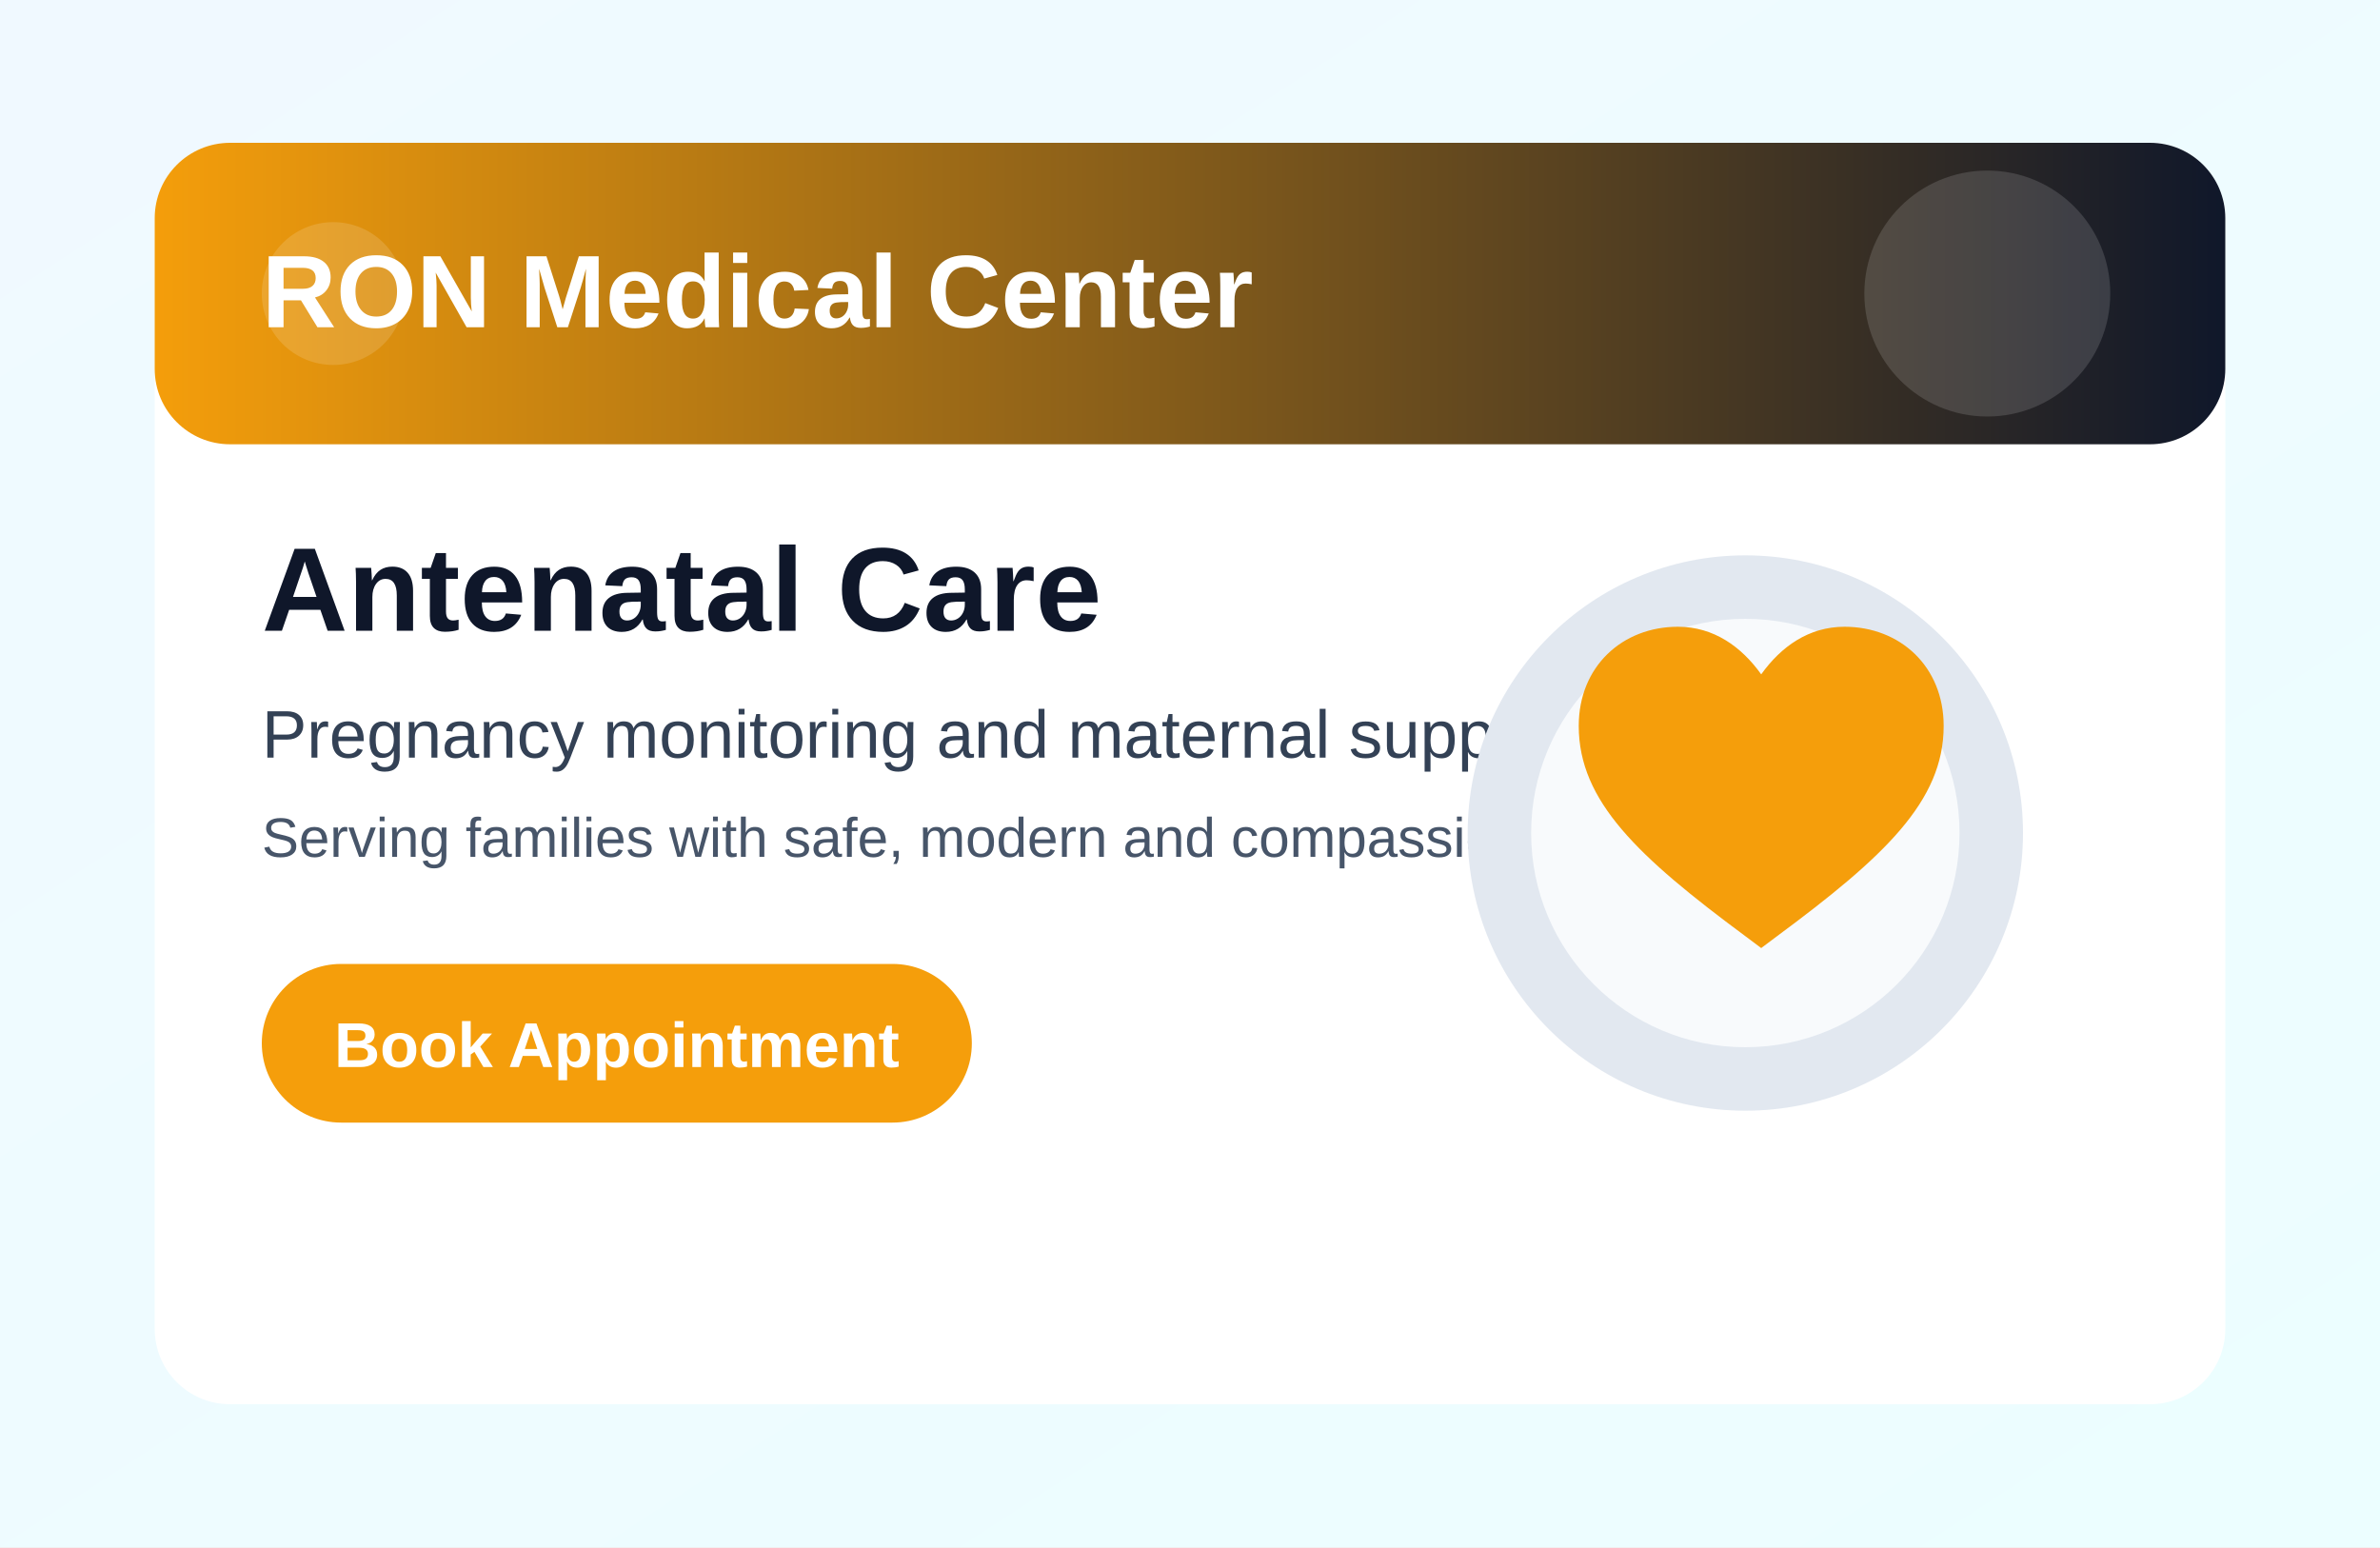
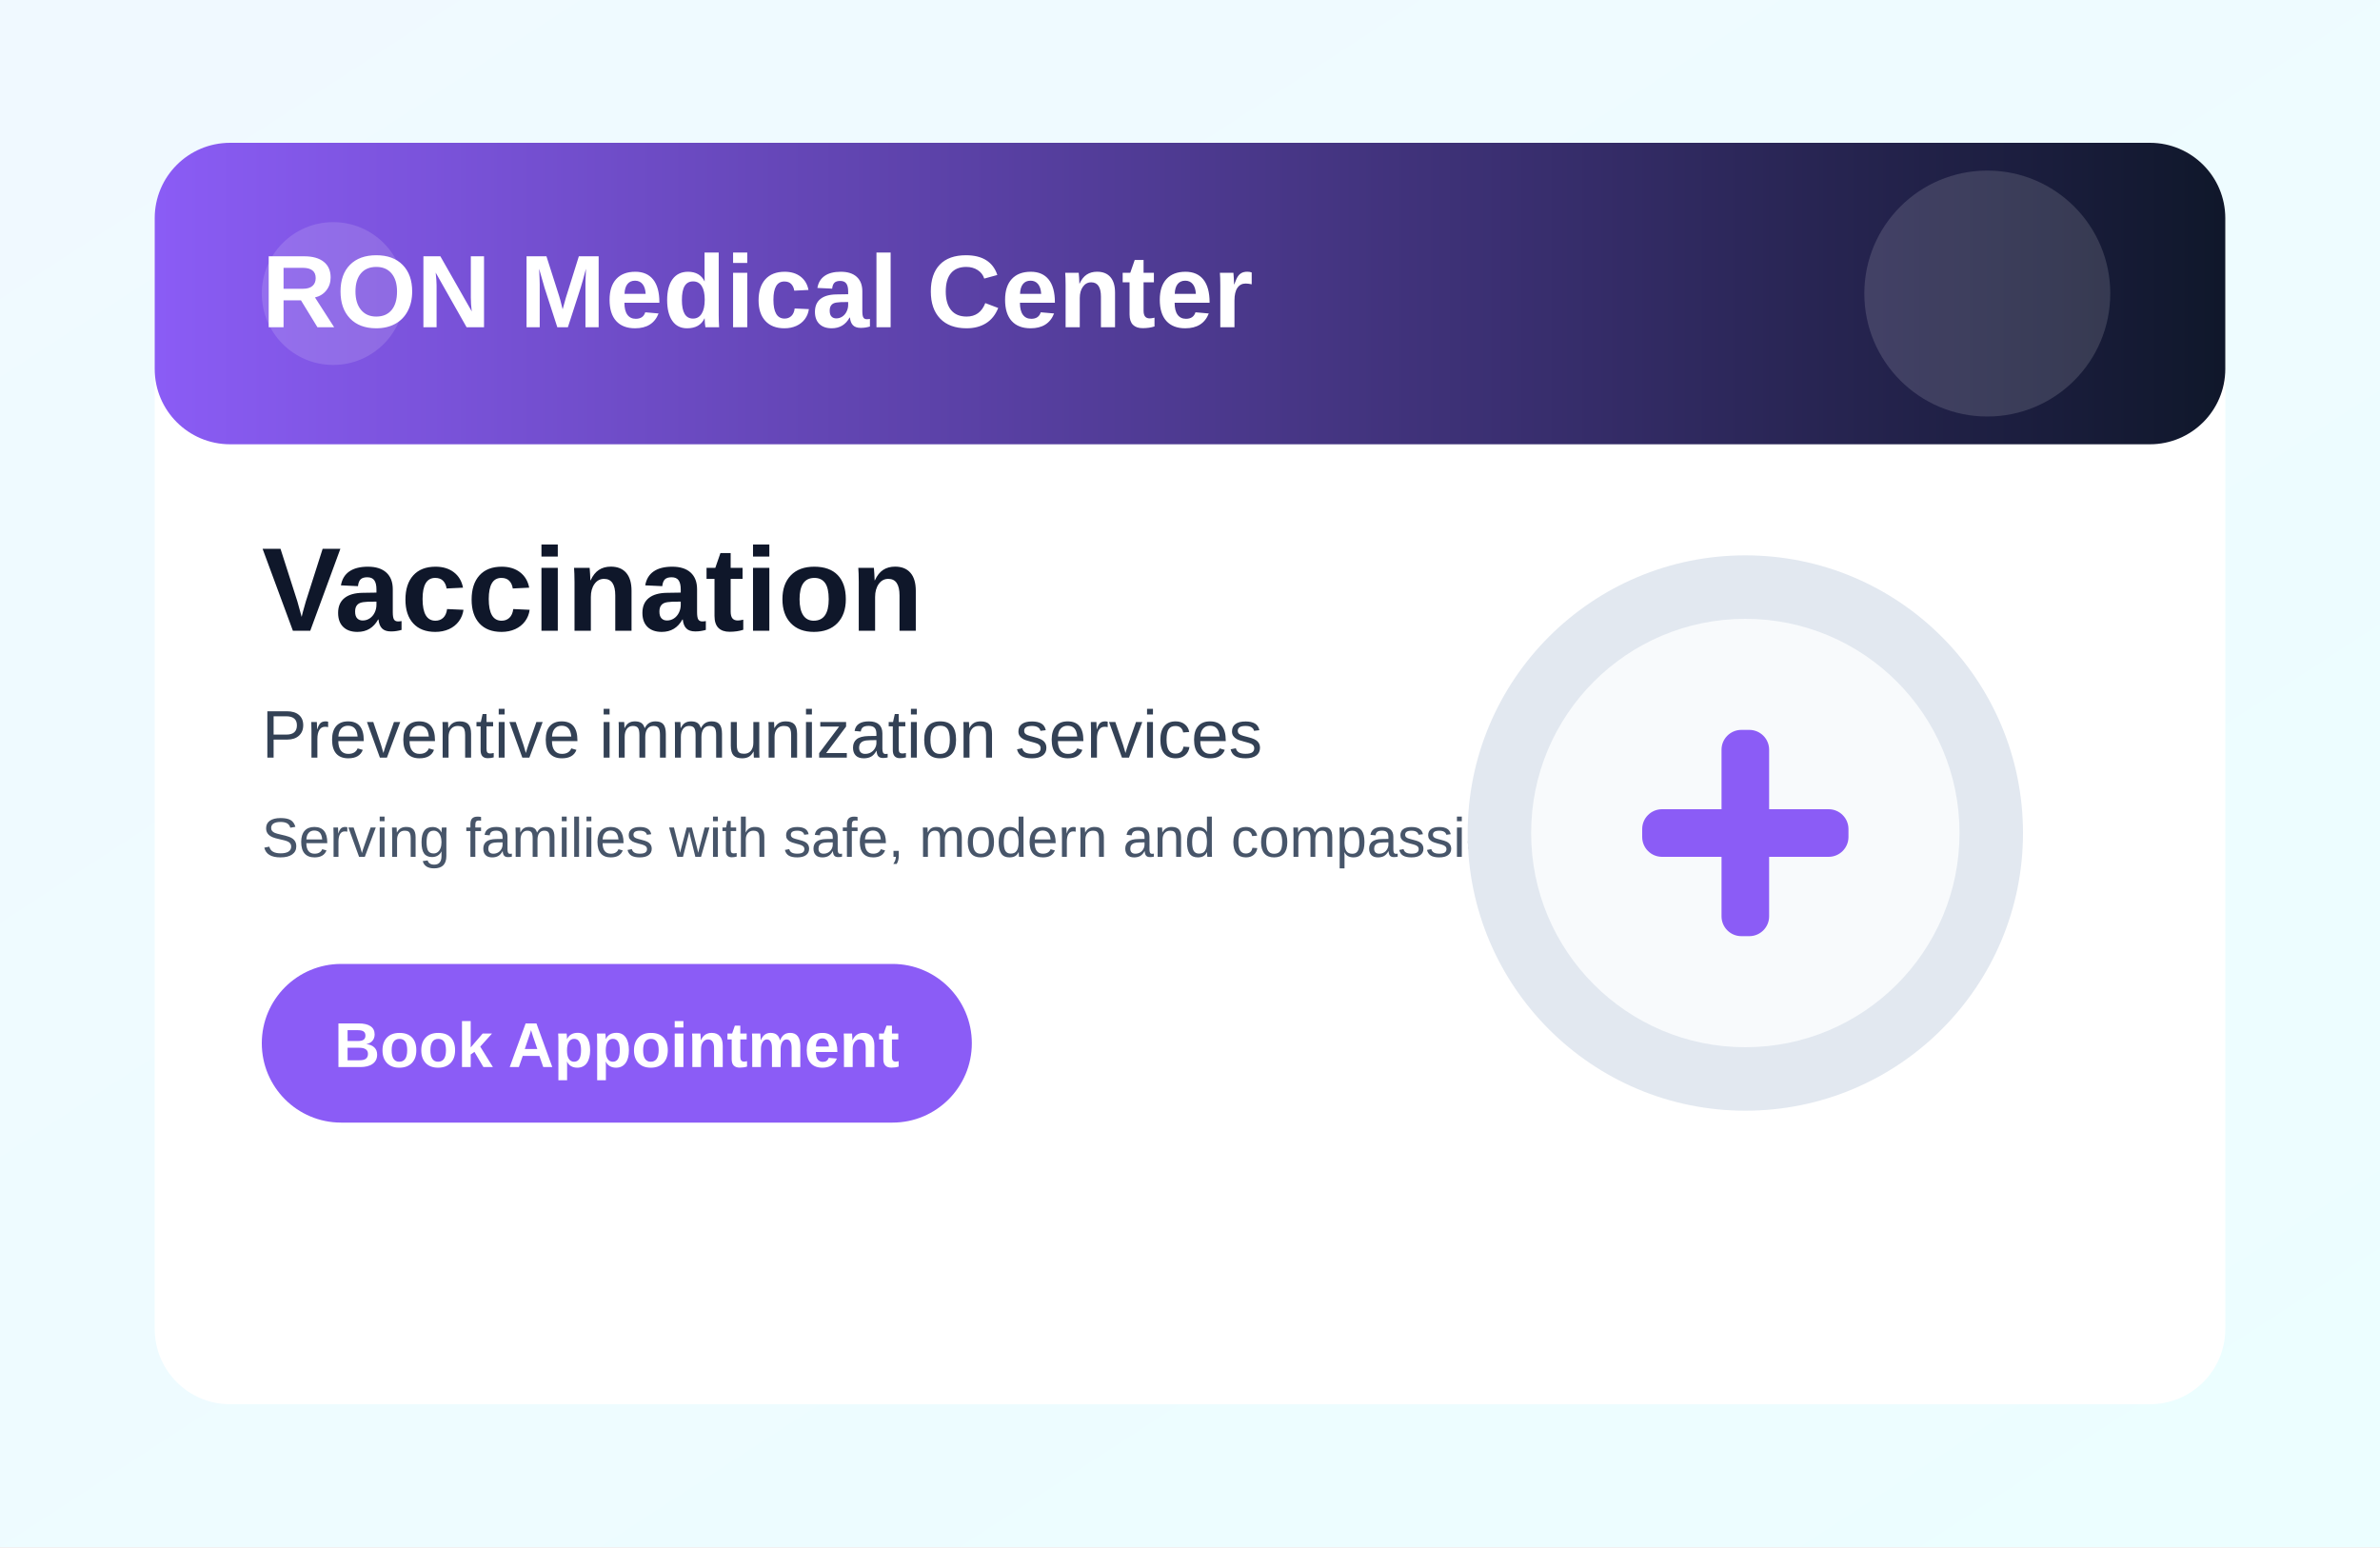
<svg xmlns="http://www.w3.org/2000/svg" viewBox="0 0 1200 780" role="img" aria-labelledby="title desc">
  <defs>
    <linearGradient id="bg" x1="0" y1="0" x2="1" y2="1">
      <stop offset="0%" stop-color="#f0f9ff" />
      <stop offset="100%" stop-color="#ecfeff" />
    </linearGradient>
    <linearGradient id="band" x1="0" y1="0" x2="1" y2="0">
-       <stop offset="0%" stop-color="#f59e0b" />
+       <stop offset="0%" stop-color="#8b5cf6" />
      <stop offset="100%" stop-color="#0f172a" />
    </linearGradient>
  </defs>
  <rect width="1200" height="780" fill="url(#bg)" />
  <rect x="78" y="72" width="1044" height="636" rx="38" fill="#ffffff" />
  <rect x="78" y="72" width="1044" height="152" rx="38" fill="url(#band)" />
  <circle cx="1002" cy="148" r="62" fill="#ffffff" opacity="0.14" />
  <circle cx="168" cy="148" r="36" fill="#ffffff" opacity="0.14" />
  <text x="132" y="165" fill="#ffffff" font-family="Segoe UI, Arial, sans-serif" font-size="52" font-weight="700">RON Medical Center</text>
-   <text x="132" y="318" fill="#0f172a" font-family="Segoe UI, Arial, sans-serif" font-size="60" font-weight="700">Antenatal Care</text>
-   <text x="132" y="382" fill="#334155" font-family="Segoe UI, Arial, sans-serif" font-size="34">Pregnancy monitoring and maternal support</text>
+   <text x="132" y="318" fill="#0f172a" font-family="Segoe UI, Arial, sans-serif" font-size="60" font-weight="700">Vaccination</text>
+   <text x="132" y="382" fill="#334155" font-family="Segoe UI, Arial, sans-serif" font-size="34">Preventive immunization services</text>
  <text x="132" y="432" fill="#475569" font-family="Segoe UI, Arial, sans-serif" font-size="28">Serving families with safe, modern and compassionate care.</text>
-   <rect x="132" y="486" width="358" height="80" rx="40" fill="#f59e0b" />
+   <rect x="132" y="486" width="358" height="80" rx="40" fill="#8b5cf6" />
  <text x="311" y="538" text-anchor="middle" fill="#ffffff" font-family="Segoe UI, Arial, sans-serif" font-size="32" font-weight="700">Book Appointment</text>
  <g transform="translate(880,420)">
    <circle cx="0" cy="0" r="140" fill="#e2e8f0" />
    <circle cx="0" cy="0" r="108" fill="#f8fafc" />
-     <path d="M0 52C-54 12 -84 -16 -84 -54C-84 -84 -62 -104 -34 -104C-16 -104 -2 -94 8 -80C18 -94 32 -104 50 -104C78 -104 100 -84 100 -54C100 -16 70 12 16 52L8 58L0 52Z" fill="#f59e0b" />
+     <rect x="-52" y="-12" width="104" height="24" rx="10" fill="#8b5cf6" />
+     <rect x="-12" y="-52" width="24" height="104" rx="10" fill="#8b5cf6" />
  </g>
</svg>
